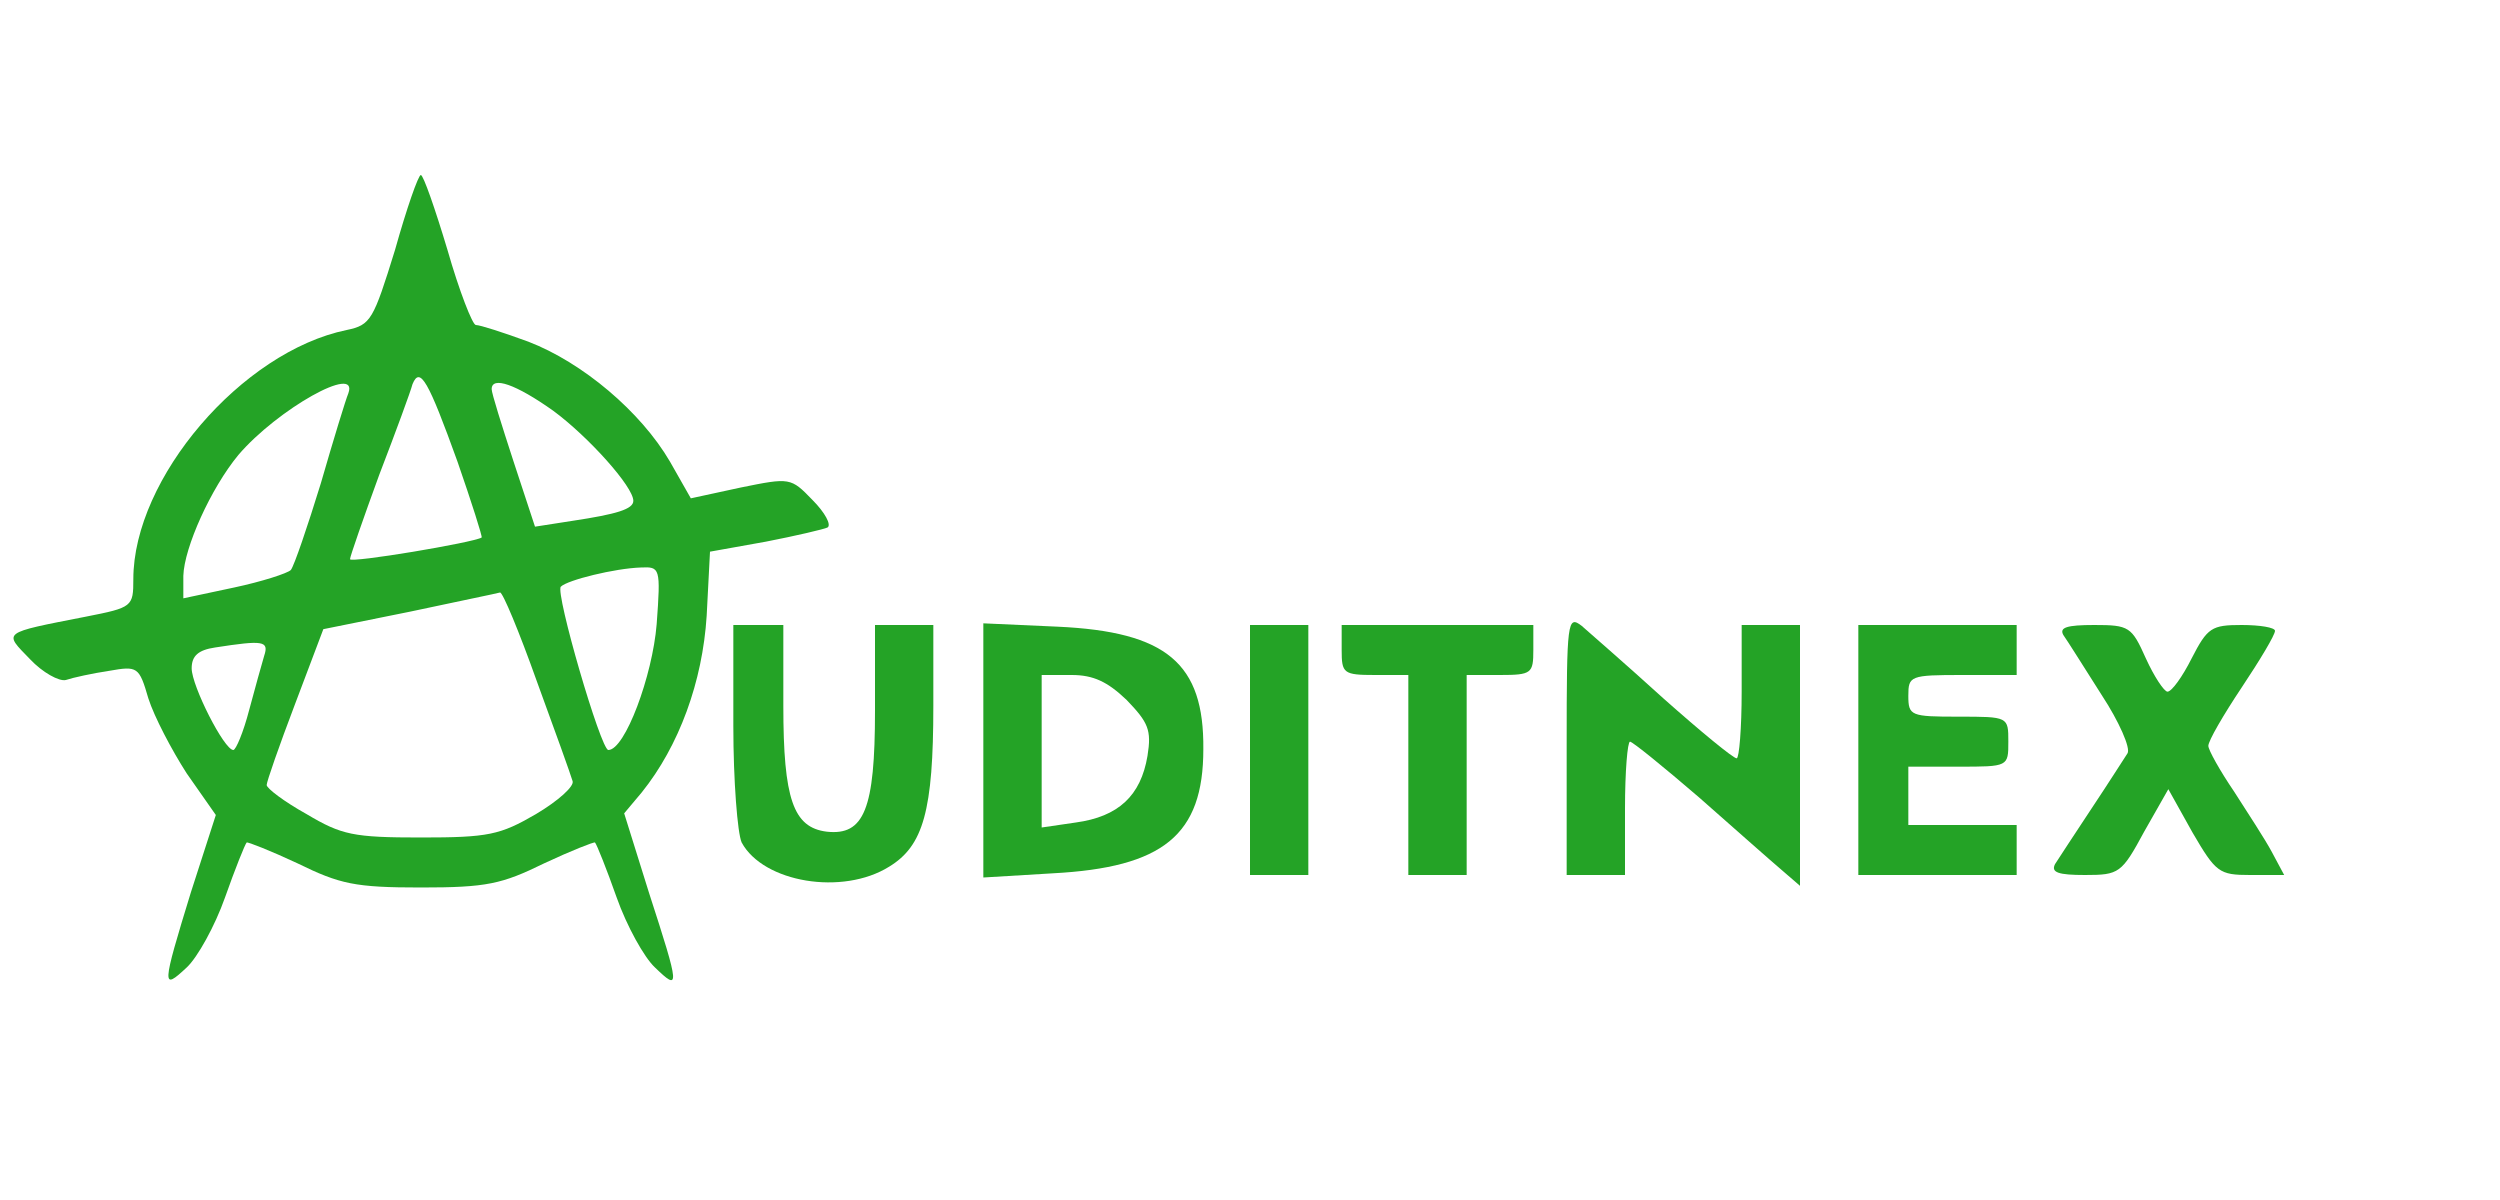
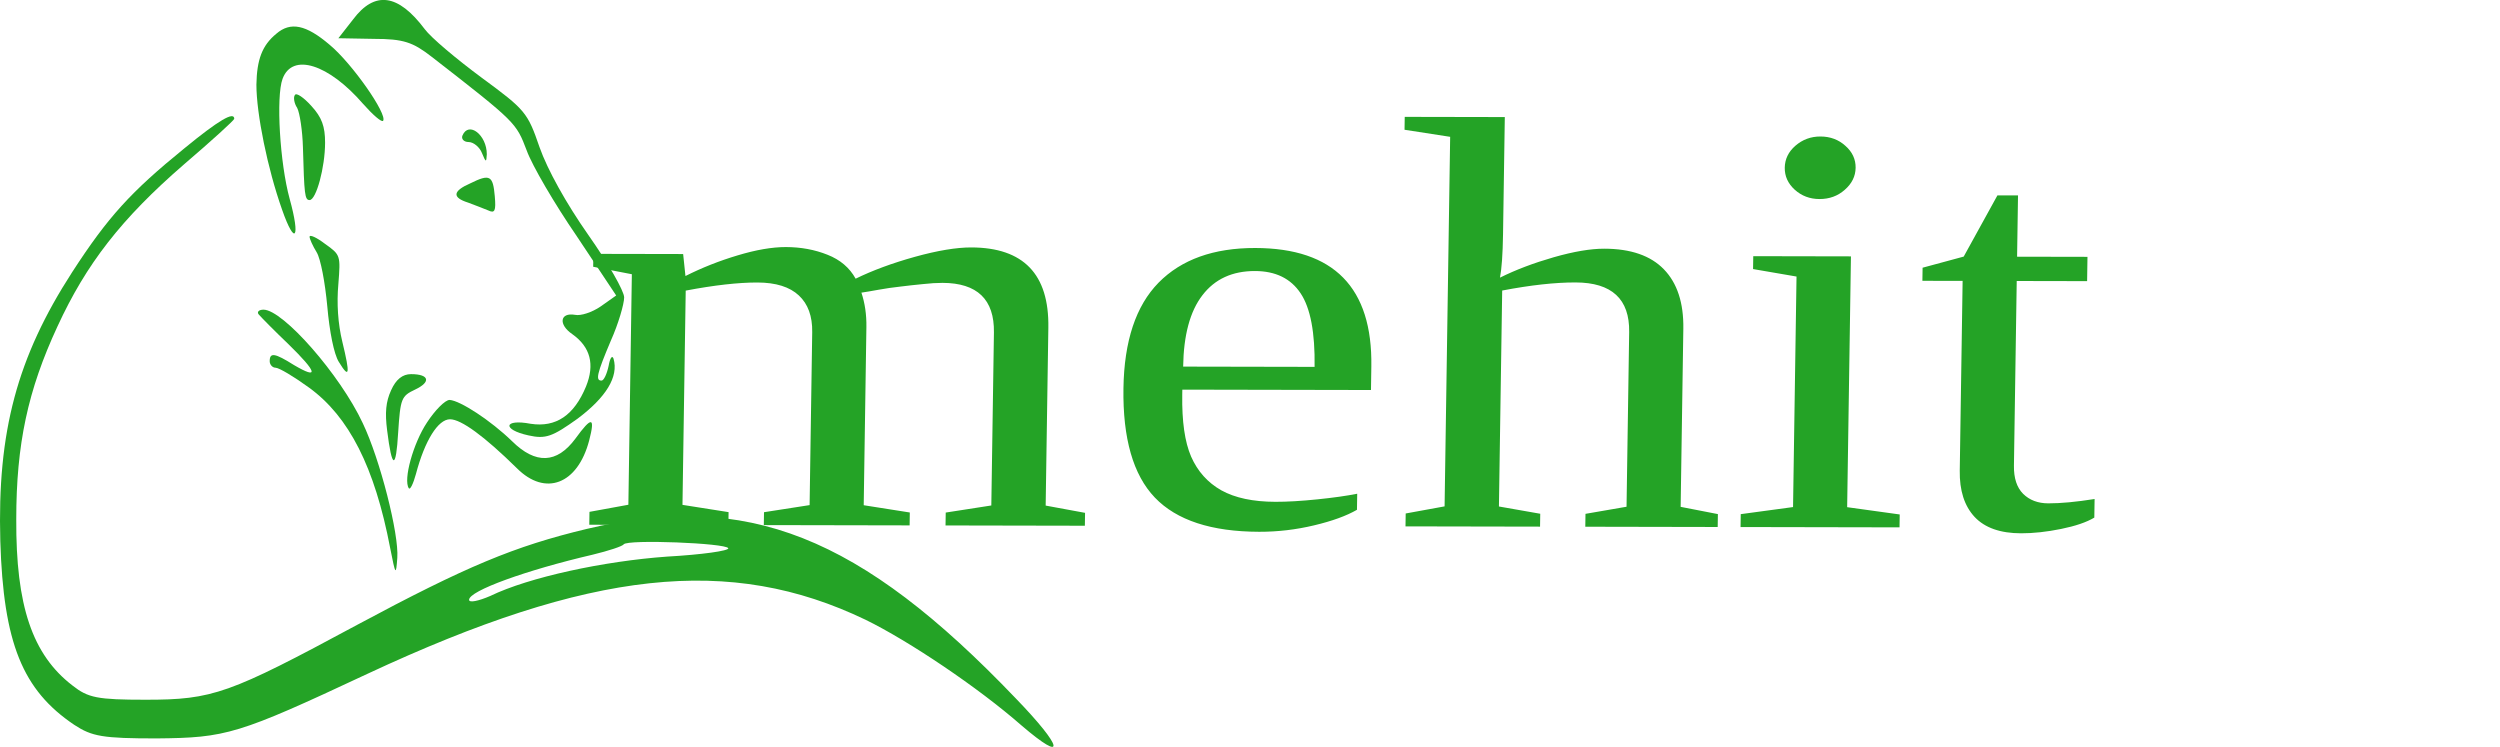
- <svg xmlns="http://www.w3.org/2000/svg" version="1.0" width="300pt" height="144pt" viewBox="0 0 300 144" preserveAspectRatio="xMidYMid meet">
-   <g transform="translate(0,144) scale(0.1,-0.1)" fill="#24a326" stroke="none">
-     <path d="M474 1140 c-26 -84 -29 -90 -58 -96 -126 -26 -256 -178 -256 -299 0 -33 -1 -34 -57 -45 -102 -20 -99 -18 -67 -51 15 -16 35 -27 43 -25 9 3 32 8 52 11 34 6 36 5 47 -33 7 -22 28 -62 46 -90 l35 -50 -30 -93 c-35 -114 -35 -118 -5 -90 13 12 34 50 46 84 12 34 24 64 26 66 1 1 29 -10 61 -25 51 -25 69 -29 148 -29 79 0 97 4 148 29 32 15 60 26 61 25 2 -2 14 -32 26 -66 12 -34 33 -72 46 -84 30 -29 30 -25 -7 89 l-30 96 21 25 c45 56 73 133 78 212 l4 77 67 12 c36 7 70 15 74 17 5 3 -3 18 -18 33 -26 27 -27 27 -86 15 l-60 -13 -25 44 c-35 60 -105 119 -170 144 -30 11 -58 20 -63 20 -4 0 -20 41 -34 90 -15 50 -29 90 -32 90 -3 0 -17 -40 -31 -90z m75 -254 c17 -49 30 -90 29 -91 -9 -6 -158 -31 -158 -26 0 3 16 49 35 101 20 52 38 101 40 109 9 22 19 4 54 -93z m-131 82 c-3 -7 -18 -56 -33 -108 -16 -52 -32 -99 -36 -104 -4 -4 -35 -14 -68 -21 l-61 -13 0 27 c1 34 33 105 66 145 47 55 145 110 132 74z m246 -21 c42 -31 96 -91 96 -108 0 -10 -20 -16 -73 -24 l-45 -7 -26 79 c-14 43 -26 81 -26 86 0 16 29 6 74 -26z m124 -256 c-5 -62 -38 -151 -58 -151 -9 0 -64 189 -57 196 8 8 65 22 96 23 23 1 24 0 19 -68z m-144 -68 c22 -60 41 -113 43 -120 3 -6 -17 -24 -44 -40 -43 -25 -57 -28 -138 -28 -81 0 -95 3 -137 28 -27 15 -48 31 -48 35 0 4 15 47 34 97 l34 90 104 21 c56 12 105 22 108 23 3 1 23 -47 44 -106z m-327 30 c-3 -10 -11 -39 -18 -65 -7 -27 -16 -48 -19 -48 -11 0 -50 77 -50 98 0 15 8 22 28 25 58 9 65 8 59 -10z" />
-     <path d="M1880 547 l0 -157 35 0 35 0 0 80 c0 44 3 80 6 80 3 0 40 -30 83 -67 42 -37 86 -76 99 -87 l22 -19 0 156 0 157 -35 0 -35 0 0 -80 c0 -44 -3 -80 -6 -80 -4 0 -43 32 -88 72 -44 40 -89 79 -98 87 -17 13 -18 6 -18 -142z" />
-     <path d="M880 569 c0 -66 5 -129 10 -140 26 -48 121 -64 177 -29 41 25 53 67 53 193 l0 97 -35 0 -35 0 0 -103 c0 -118 -13 -150 -58 -145 -40 5 -52 39 -52 151 l0 97 -30 0 -30 0 0 -121z" />
-     <path d="M1180 540 l0 -153 83 5 c133 7 181 46 181 149 1 103 -44 141 -175 147 l-89 4 0 -152z m172 60 c26 -27 30 -36 25 -67 -8 -48 -35 -73 -86 -80 l-41 -6 0 92 0 91 36 0 c26 0 43 -8 66 -30z" />
-     <path d="M1500 540 l0 -150 35 0 35 0 0 150 0 150 -35 0 -35 0 0 -150z" />
-     <path d="M1610 660 c0 -28 2 -30 40 -30 l40 0 0 -120 0 -120 35 0 35 0 0 120 0 120 40 0 c38 0 40 2 40 30 l0 30 -115 0 -115 0 0 -30z" />
-     <path d="M2230 540 l0 -150 95 0 95 0 0 30 0 30 -65 0 -65 0 0 35 0 35 60 0 c60 0 60 0 60 30 0 30 0 30 -60 30 -57 0 -60 1 -60 25 0 24 2 25 65 25 l65 0 0 30 0 30 -95 0 -95 0 0 -150z" />
-     <path d="M2476 678 c5 -7 25 -39 46 -72 21 -32 35 -64 31 -70 -4 -6 -23 -36 -43 -66 -20 -30 -40 -61 -44 -67 -5 -10 4 -13 36 -13 41 0 44 2 71 52 l29 51 29 -52 c28 -48 32 -51 69 -51 l41 0 -15 28 c-8 15 -29 47 -45 72 -17 25 -31 50 -31 55 0 6 18 37 40 70 22 33 40 63 40 68 0 4 -18 7 -40 7 -36 0 -41 -3 -60 -40 -11 -22 -24 -40 -29 -40 -4 0 -16 18 -26 40 -17 38 -20 40 -62 40 -33 0 -42 -3 -37 -12z" />
+ <svg xmlns="http://www.w3.org/2000/svg" xml:space="preserve" id="svg1" width="656.403" height="196.107" version="1.1" viewBox="0 0 173.673 51.887">
+   <defs id="defs1">
+     <path id="rect5" d="M515.957 606.383h110.638v14.894H515.957z" />
+   </defs>
+   <g id="layer1" transform="translate(-3.016 -123.881)">
+     <text xml:space="preserve" id="text1" x="42.515" y="158.049" style="font-size:34.433px;text-align:start;writing-mode:lr-tb;direction:ltr;text-anchor:start;fill:#24a326;fill-opacity:1;stroke-width:2.869" transform="scale(.97716 1.02337)" />
+     <text xml:space="preserve" id="text4" x="42.64" y="170.575" style="font-size:43.642px;text-align:start;writing-mode:lr-tb;direction:ltr;text-anchor:start;fill:#24a326;fill-opacity:1;stroke-width:3.637" transform="matrix(1.06444 .00212 -.01417 .93943 0 0)">
+       <tspan id="tspan4" x="42.64" y="170.575" style="stroke-width:3.637">mehit</tspan>
+     </text>
+   </g>
+   <style id="style1" type="text/css">.st0{fill:#01a601}</style>
+   <g id="g10" fill="#000" stroke="none" style="fill:#24a326;fill-opacity:1" transform="matrix(.03078 0 0 -.04479 -10.198 68.542)">
+     <path id="path1-3" d="m1128 1500-33-29 80-1c67 0 88-5 131-28 191-102 190-102 214-145 12-23 63-83 113-133l89-92-35-17c-19-9-45-15-58-13-34 4-38-15-6-30 41-20 51-47 31-81-27-45-68-64-125-58-61 8-65-9-5-18 39-6 54-2 111 26 64 33 93 65 81 93-3 6-8 1-11-11-4-13-11-23-16-23-14 0-11 10 21 62 17 26 30 57 30 67s-36 53-81 97c-50 49-92 101-110 136-27 54-32 58-131 108-57 29-114 62-128 75-60 55-113 60-162 15z" style="fill:#24a326;fill-opacity:1" />
+     <path id="path2" d="M955 1478c-32-18-44-40-45-79 0-45 25-130 58-194 29-57 42-45 17 17-22 55-31 158-16 186 22 41 104 23 182-39 22-17 42-29 45-26 10 10-70 89-121 118-53 31-88 36-120 17z" style="fill:#24a326;fill-opacity:1" />
+     <path id="path3" d="M997 1383c-4-3-2-13 5-20 6-8 12-36 13-61 3-73 4-82 15-82 15 0 35 51 35 89 0 25-7 39-31 57-17 13-34 21-37 17z" style="fill:#24a326;fill-opacity:1" />
+     <path id="path4" d="M747 1300c-120-67-172-106-253-192-124-132-169-247-162-417 7-158 50-231 167-285 40-18 64-21 186-21 157 1 183 6 475 100 505 162 819 185 1125 84 98-33 254-105 352-164 102-60 94-34-13 42-352 253-607 322-968 263-164-27-272-58-519-149-289-107-325-116-477-116-109 0-130 3-165 22-91 48-128 124-127 258 0 116 26 200 93 299 65 97 144 167 285 251 63 37 114 69 114 71 0 12-35-2-113-46zm1228-620c2-4-60-10-138-13-143-7-312-32-399-61-27-8-48-11-48-6 0 14 129 46 279 70 36 6 67 13 70 16 8 8 231 2 236-6z" style="fill:#24a326;fill-opacity:1" />
+     <path id="path5" d="M1375 1320c-3-5 3-10 14-10s25-8 30-17c9-15 10-15 11-2 0 30-41 52-55 29z" style="fill:#24a326;fill-opacity:1" />
+     <path id="path6" d="M1393 1246c-40-12-42-22-5-30 15-4 35-9 45-12 15-5 18-1 15 22-4 32-11 35-55 20z" style="fill:#24a326;fill-opacity:1" />
+     <path id="path7" d="M1030 1163c0-3 7-14 16-24s19-47 24-84c5-39 15-74 26-86 24-27 26-20 8 31-10 28-13 60-9 90 5 44 5 45-30 62-19 10-35 15-35 11z" style="fill:#24a326;fill-opacity:1" />
+     <path id="path8" d="M916 1042c5-4 35-25 67-46 64-43 69-55 12-32-44 19-55 20-55 6 0-5 6-10 13-10 8 0 42-14 76-31 90-45 148-123 183-249 12-42 13-43 16-15 4 37-39 153-78 209-51 75-180 176-224 176-11 0-16-4-10-8z" style="fill:#24a326;fill-opacity:1" />
+     <path id="path9" d="M1214 925c-12-18-14-35-9-62 11-61 20-62 25-3 5 52 7 56 38 66 37 12 32 24-9 24-19 0-34-8-45-25z" style="fill:#24a326;fill-opacity:1" />
+     <path id="path10" d="M1295 875c-31-32-54-89-41-102 3-3 10 7 16 22 20 52 50 85 77 85 25 0 77-26 151-76 64-44 137-25 163 43 14 37 6 38-31 3-42-39-90-40-143-4-48 32-117 63-141 64-10 0-33-16-51-35z" style="fill:#24a326;fill-opacity:1" />
  </g>
</svg>
